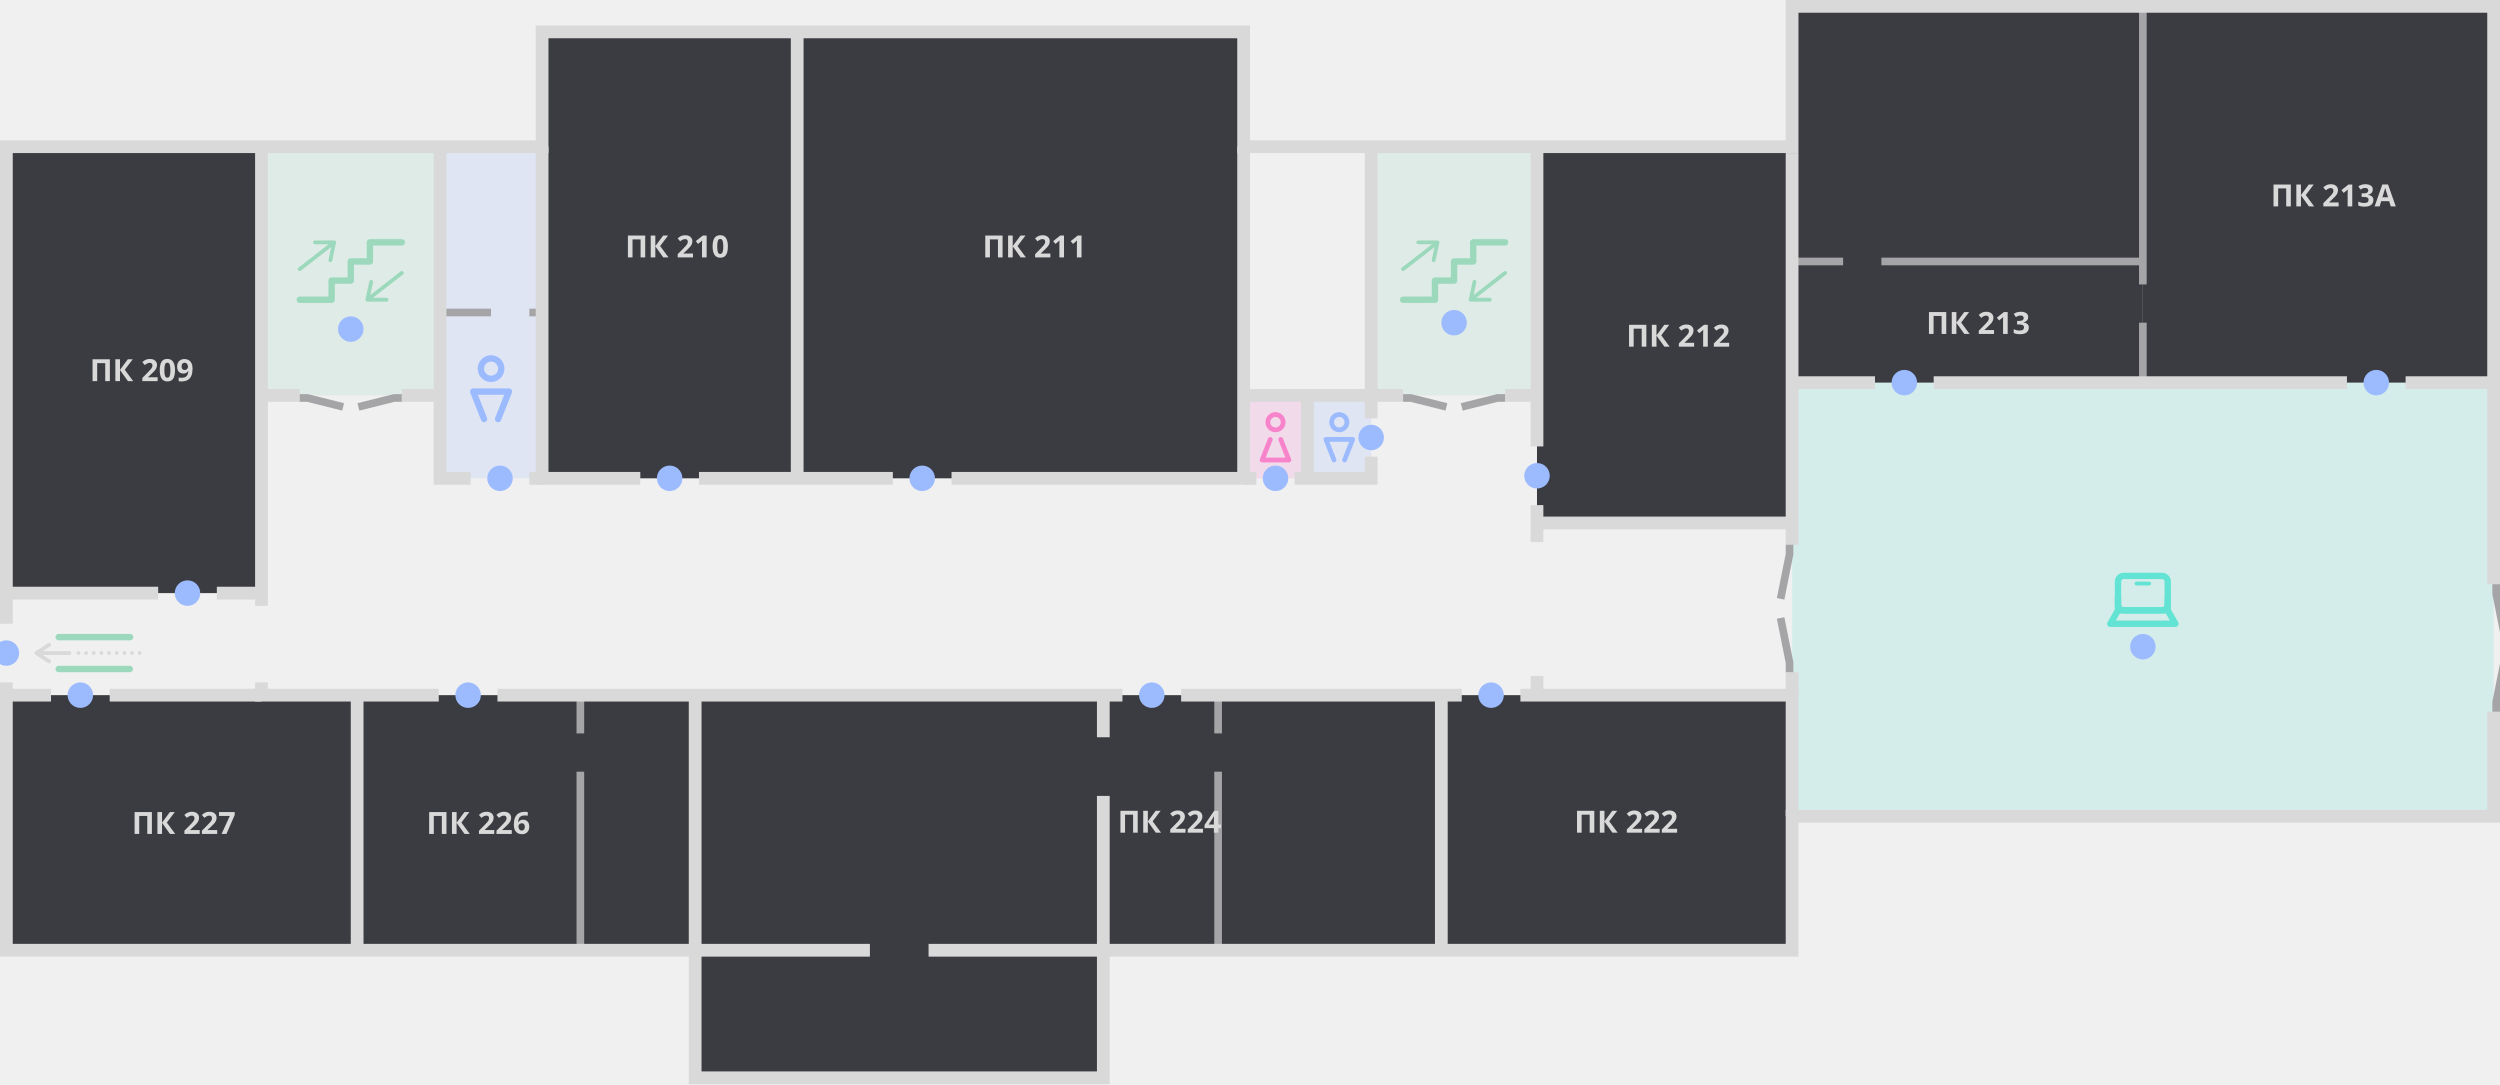
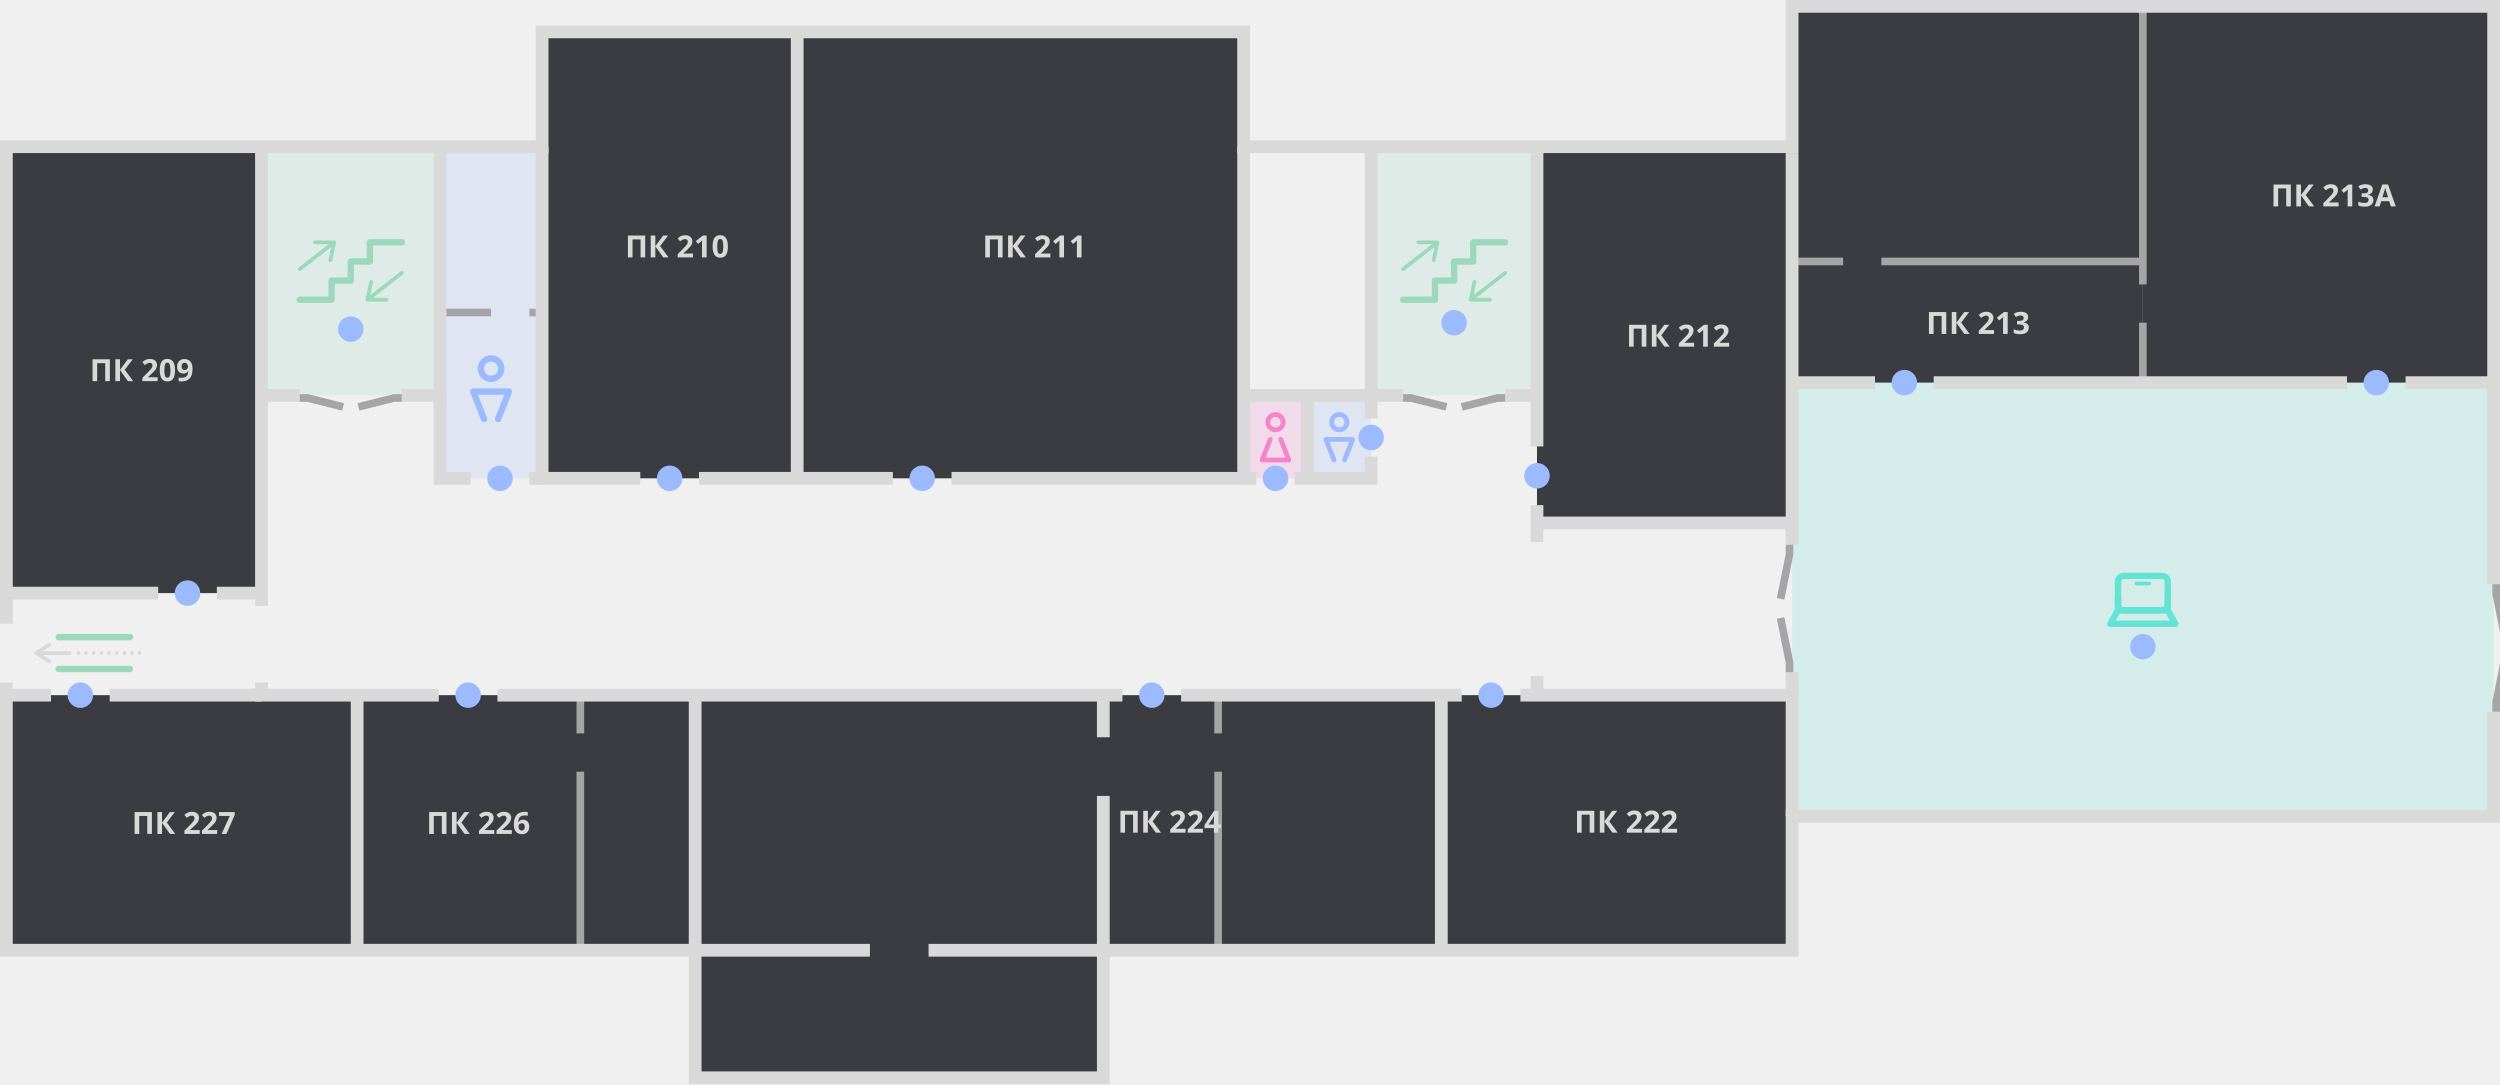
<svg xmlns="http://www.w3.org/2000/svg" width="1960" height="850" viewBox="0 0 1960 850" fill="none">
  <g id="PK-1-2" clip-path="url(#clip0_1_1512)">
    <g id="Spaces">
      <path id="pk-224" d="M545 545H1130V745H865V845H545V545Z" fill="#3B3C41" />
      <rect id="pk-1-2-stair-2" opacity="0.2" x="1075" y="115" width="130" height="195" fill="#9CD9BC" />
      <rect id="pk-1-2-stair-1" opacity="0.2" x="205" y="115" width="140" height="195" fill="#9CD9BC" />
      <rect id="pk-1-2-wcm-2" opacity="0.2" x="345" y="115" width="80" height="260" fill="#9CBBFF" />
      <rect id="pk-1-2-wcw" opacity="0.2" x="975" y="310" width="50" height="65" fill="#F783CB" />
      <rect id="pk-1-2-wcm-1" opacity="0.2" x="1025" y="310" width="50" height="65" fill="#9CBBFF" />
      <rect id="pk-227" x="5" y="545" width="275" height="200" fill="#3B3C41" />
      <rect id="pk-226" x="280" y="545" width="265" height="200" fill="#3B3C41" />
      <rect id="pk-213a" x="1680" y="5" width="275" height="295" fill="#3B3C41" />
      <rect id="pk-213" x="1405" y="5" width="275" height="295" fill="#3B3C41" />
      <rect id="pk-222" x="1130" y="545" width="275" height="200" fill="#3B3C41" />
      <rect id="pk-212" x="1205" y="115" width="200" height="295" fill="#3B3C41" />
      <rect id="pk-211" x="625" y="25" width="350" height="350" fill="#3B3C41" />
      <rect id="pk-210" x="425" y="25" width="200" height="350" fill="#3B3C41" />
      <rect id="pk-209" x="5" y="115" width="200" height="350" fill="#3B3C41" />
      <rect id="pk-1-2-cowork" opacity="0.2" x="1405" y="300" width="550" height="340" fill="#63E3D4" />
-       <path id="pk-1-2-crossing-2-2" opacity="0.01" d="M205 464L205 545.5L149.5 545.5L90.5 545.5L3 545.5L3 464L205 464Z" fill="#9CD9BC" />
+       <path id="!pk-1-2-crossing-2-2" opacity="0.01" d="M205 464L205 545.5L149.5 545.5L90.5 545.5L3 545.5L3 464L205 464Z" fill="#9CD9BC" />
    </g>
    <g id="Walls">
      <path id="Subtract" fill-rule="evenodd" clip-rule="evenodd" d="M870 578V545H860V578H870ZM870 624H860V745H870V624Z" fill="#D9D9D9" />
      <path id="Subtract_2" fill-rule="evenodd" clip-rule="evenodd" d="M958 575V545H952V575H958ZM958 605H952V745H958V605Z" fill="#A5A5A7" />
      <path id="Subtract_3" fill-rule="evenodd" clip-rule="evenodd" d="M1683 223V5H1677V223H1683ZM1683 253H1677V300H1683V253Z" fill="#A5A5A7" />
      <path id="Subtract_4" fill-rule="evenodd" clip-rule="evenodd" d="M458 575V545H452V575H458ZM458 605H452V745H458V605Z" fill="#A5A5A7" />
      <path id="Vneshniy kontur" fill-rule="evenodd" clip-rule="evenodd" d="M1400 0H1405H1955H1960V5V458H1950V10H1410V115V120H1405H975H970V115V30H430V115V120H425H10V489H0V115V110H5H420V25V20H425H975H980V25V110H1400V5V0ZM0 535V745V750H5H540V845V850H545H865H870V845V750H1405H1410V745V645H1955H1960V640V558H1950V635H1405H1400V640V740H865H860V745V840H550V745V740H545H10V535H0Z" fill="#D9D9D9" />
      <path id="Subtract_5" fill-rule="evenodd" clip-rule="evenodd" d="M682 750V740H545V750H682ZM728 750H865V740H728V750Z" fill="#D9D9D9" />
      <path id="Subtract_6" fill-rule="evenodd" clip-rule="evenodd" d="M1445 202H1405V208H1445V202ZM1475 208H1680V202H1475V208Z" fill="#A5A5A7" />
      <path id="Subtract_7" fill-rule="evenodd" clip-rule="evenodd" d="M385 242H345V248H385V242ZM415 248V242H425V248H415Z" fill="#A5A5A7" />
      <path id="Vector 351" d="M1075 310H975" stroke="#D9D9D9" stroke-width="10" />
      <path id="Vector 367" d="M1025 310V375" stroke="#D9D9D9" stroke-width="10" />
      <path id="Vector 366" d="M1405 540V640" stroke="#D9D9D9" stroke-width="10" />
      <path id="Vector 347" d="M625 375V25" stroke="#D9D9D9" stroke-width="10" />
      <path id="Vector 355" d="M1205 410H1405" stroke="#D9D9D9" stroke-width="10" />
      <path id="Vector 356" d="M280 745V545" stroke="#D9D9D9" stroke-width="10" />
      <path id="Vector 358" d="M545 745V545" stroke="#D9D9D9" stroke-width="10" />
      <path id="Vector 361" d="M1130 745V545" stroke="#D9D9D9" stroke-width="10" />
      <path id="Subtract_8" fill-rule="evenodd" clip-rule="evenodd" d="M344 550V540H200V550H344ZM390 550H880V540H390V550ZM1146 550H926V540H1146V550ZM1192 550H1405V540H1192V550Z" fill="#D9D9D9" />
      <path id="Subtract_9" fill-rule="evenodd" clip-rule="evenodd" d="M1100 305L1075 305V315L1100 315V305ZM1180 315L1205 315V305L1180 305V315Z" fill="#D9D9D9" />
      <path id="Subtract_10" fill-rule="evenodd" clip-rule="evenodd" d="M350 310V115H340V305H315V315H345H350V310ZM235 315V305H205V315H235Z" fill="#D9D9D9" />
      <path id="Subtract_11" fill-rule="evenodd" clip-rule="evenodd" d="M420 375V115H430V370H502V380H425H420V375ZM700 380H548V370H700V380ZM746 380H975H980V375V115H970V370H746V380Z" fill="#D9D9D9" />
      <path id="Vector 348" d="M205 403.953L205 475L205 115" stroke="#D9D9D9" stroke-width="10" />
      <path id="Vector 368" d="M205 535V545" stroke="#D9D9D9" stroke-width="10" />
      <path id="Subtract_12" fill-rule="evenodd" clip-rule="evenodd" d="M1210 350V115H1200V350H1210ZM1210 396H1200V425H1210V396Z" fill="#D9D9D9" />
      <path id="Vector 369" d="M1205 530V545" stroke="#D9D9D9" stroke-width="10" />
      <path id="Subtract_13" fill-rule="evenodd" clip-rule="evenodd" d="M340 310V375V380H345H369L369 370H350V310H340ZM415 370V380H425V370H415Z" fill="#D9D9D9" />
      <path id="Subtract_14" fill-rule="evenodd" clip-rule="evenodd" d="M1840 305V295H1516V305H1840ZM1886 305H1955V295H1886V305ZM1470 295V305H1405V295H1470Z" fill="#D9D9D9" />
      <path id="Subtract_15" fill-rule="evenodd" clip-rule="evenodd" d="M124 470V460H5V470H124ZM170 470H205V460H170V470Z" fill="#D9D9D9" />
      <path id="Subtract_16" fill-rule="evenodd" clip-rule="evenodd" d="M40 550V540H5V550H40ZM86 550H205V540H86V550Z" fill="#D9D9D9" />
      <path id="Subtract_17" fill-rule="evenodd" clip-rule="evenodd" d="M1080 115V328H1070V115H1080ZM1070 358H1080V375V380H1075H1015V370H1070V358ZM985 370H975V380H985L985 370Z" fill="#D9D9D9" />
      <path id="Subtract_18" fill-rule="evenodd" clip-rule="evenodd" d="M1410 427V120H1400V427H1410ZM1410 527H1400V545H1410V527Z" fill="#D9D9D9" />
    </g>
    <g id="Textes">
      <text id="text 1" fill="#D9D9D9" xml:space="preserve" style="white-space: pre" font-family="GothamSSm" font-size="24" font-weight="bold" letter-spacing="0em">
        <tspan x="1275.01" y="271.8">ПК 212</tspan>
      </text>
      <text id="text 2" fill="#D9D9D9" xml:space="preserve" style="white-space: pre" font-family="GothamSSm" font-size="24" font-weight="bold" letter-spacing="0em">
        <tspan x="1510.14" y="261.8">ПК 213</tspan>
      </text>
      <text id="text 3" fill="#D9D9D9" xml:space="preserve" style="white-space: pre" font-family="GothamSSm" font-size="24" font-weight="bold" letter-spacing="0em">
        <tspan x="1780.29" y="161.8">ПК 213А</tspan>
      </text>
      <text id="text 4" fill="#D9D9D9" xml:space="preserve" style="white-space: pre" font-family="GothamSSm" font-size="24" font-weight="bold" letter-spacing="0em">
        <tspan x="1234.22" y="652.8">ПК 222</tspan>
      </text>
      <text id="text 5" fill="#D9D9D9" xml:space="preserve" style="white-space: pre" font-family="GothamSSm" font-size="24" font-weight="bold" letter-spacing="0em">
        <tspan x="876.25" y="652.8">ПК 224</tspan>
      </text>
      <text id="text 6" fill="#D9D9D9" xml:space="preserve" style="white-space: pre" font-family="GothamSSm" font-size="24" font-weight="bold" letter-spacing="0em">
        <tspan x="334.309" y="653.8">ПК 226</tspan>
      </text>
      <text id="text 7" fill="#D9D9D9" xml:space="preserve" style="white-space: pre" font-family="GothamSSm" font-size="24" font-weight="bold" letter-spacing="0em">
        <tspan x="103.371" y="653.8">ПК 227</tspan>
      </text>
      <text id="text 8" fill="#D9D9D9" xml:space="preserve" style="white-space: pre" font-family="GothamSSm" font-size="24" font-weight="bold" letter-spacing="0em">
        <tspan x="70.406" y="298.8">ПК 209</tspan>
      </text>
      <text id="text 9" fill="#D9D9D9" xml:space="preserve" style="white-space: pre" font-family="GothamSSm" font-size="24" font-weight="bold" letter-spacing="0em">
        <tspan x="490.121" y="201.8">ПК 210</tspan>
      </text>
      <text id="text 10" fill="#D9D9D9" xml:space="preserve" style="white-space: pre" font-family="GothamSSm" font-size="24" font-weight="bold" letter-spacing="0em">
        <tspan x="770.305" y="201.8">ПК 211</tspan>
      </text>
    </g>
    <g id="Entrances">
      <circle id="12" cx="1863" cy="300" r="10" fill="#9CBBFF" />
      <circle id="11" cx="1493" cy="300" r="10" fill="#9CBBFF" />
      <circle id="10" cx="1169" cy="545" r="10" fill="#9CBBFF" />
      <circle id="8" cx="367" cy="545" r="10" fill="#9CBBFF" />
      <circle id="7" cx="63" cy="545" r="10" fill="#9CBBFF" />
      <circle id="6" cx="147" cy="465" r="10" fill="#9CBBFF" />
      <circle id="5" cx="1205" cy="373" r="10" fill="#9CBBFF" />
      <circle id="4" cx="392" cy="375" r="10" fill="#9CBBFF" />
      <circle id="16" cx="1680" cy="507" r="10" fill="#9CBBFF" />
      <circle id="13" cx="275" cy="258" r="10" fill="#9CBBFF" />
-       <circle id="15" cx="5" cy="512" r="10" fill="#9CBBFF" />
      <circle id="14" cx="1140" cy="253" r="10" fill="#9CBBFF" />
      <circle id="17" cx="1075" cy="343" r="10" fill="#9CBBFF" />
      <circle id="18" cx="1000" cy="375" r="10" fill="#9CBBFF" />
      <circle id="3" cx="903" cy="545" r="10" fill="#9CBBFF" />
      <circle id="2" cx="525" cy="375" r="10" fill="#9CBBFF" />
      <circle id="1" cx="723" cy="375" r="10" fill="#9CBBFF" />
    </g>
    <g id="Icons">
      <g id="Stair">
        <g id="Stair frame">
          <path id="Vector 152" d="M315 190H290V205H275V220H260V235H235" stroke="#9CD9BC" stroke-width="5" stroke-linecap="round" stroke-linejoin="round" />
          <path id="Vector 154" d="M247 190H262M262 190L259 204M262 190L235 211" stroke="#9CD9BC" stroke-width="3" stroke-linecap="round" stroke-linejoin="round" />
          <path id="Vector 155" d="M303 235H288M288 235L291 221M288 235L315 214" stroke="#9CD9BC" stroke-width="3" stroke-linecap="round" stroke-linejoin="round" />
        </g>
      </g>
      <g id="Stair_2">
        <g id="Stair frame_2">
          <path id="Vector 152_2" d="M1180 190H1155V205H1140V220H1125V235H1100" stroke="#9CD9BC" stroke-width="5" stroke-linecap="round" stroke-linejoin="round" />
          <path id="Vector 154_2" d="M1112 190H1127M1127 190L1124 204M1127 190L1100 211" stroke="#9CD9BC" stroke-width="3" stroke-linecap="round" stroke-linejoin="round" />
          <path id="Vector 155_2" d="M1168 235H1153M1153 235L1156 221M1153 235L1180 214" stroke="#9CD9BC" stroke-width="3" stroke-linecap="round" stroke-linejoin="round" />
        </g>
      </g>
      <g id="Doors" clip-path="url(#clip1_1_1512)">
        <path id="Vector 301" d="M281 319L309 312H315" stroke="#A5A5A7" stroke-width="6" />
        <path id="Vector 302" d="M269 319L241 312H235" stroke="#A5A5A7" stroke-width="6" />
      </g>
      <g id="Doors_2" clip-path="url(#clip2_1_1512)">
        <path id="Vector 301_2" d="M1146 319L1174 312H1180" stroke="#A5A5A7" stroke-width="6" />
        <path id="Vector 302_2" d="M1134 319L1106 312H1100" stroke="#A5A5A7" stroke-width="6" />
      </g>
      <g id="Men">
        <g id="Group 6">
          <path id="Vector 200" d="M390.5 328.5L399 307H371L379.5 328.5" stroke="#9CBBFF" stroke-width="5" stroke-linecap="round" stroke-linejoin="round" />
          <circle id="Ellipse 9" cx="385" cy="289" r="8" stroke="#9CBBFF" stroke-width="5" stroke-linecap="round" stroke-linejoin="round" />
        </g>
      </g>
      <g id="Men_2">
        <g id="Group 6_2">
          <path id="Vector 200_2" d="M1054.12 360.625L1060.5 344.5H1039.5L1045.87 360.625" stroke="#9CBBFF" stroke-width="3.75" stroke-linecap="round" stroke-linejoin="round" />
          <circle id="Ellipse 9_2" cx="1050" cy="331" r="6" stroke="#9CBBFF" stroke-width="3.75" stroke-linecap="round" stroke-linejoin="round" />
        </g>
      </g>
      <g id="Woman">
        <g id="Group 5">
          <path id="Vector 200_3" d="M1004.12 344.5L1010.5 360.625H989.5L995.875 344.5" stroke="#F783CB" stroke-width="3.75" stroke-linecap="round" stroke-linejoin="round" />
          <circle id="Ellipse 9_3" cx="1000" cy="331" r="6" stroke="#F783CB" stroke-width="3.75" stroke-linecap="round" stroke-linejoin="round" />
        </g>
      </g>
      <g id="Doors_3">
        <path id="Vector 301_3" d="M1396 484.5L1403 519.5L1403 527" stroke="#A5A5A7" stroke-width="6" />
        <path id="Vector 302_3" d="M1396 469.5L1403 434.5L1403 427" stroke="#A5A5A7" stroke-width="6" />
      </g>
      <g id="Coworking">
        <path id="Vector 287" d="M1660.5 478.5L1654.5 489H1680H1705.5L1699.5 478.5M1660.5 478.5H1699.5M1660.5 478.5V468.5M1699.5 478.5V470" stroke="#63E3D4" stroke-width="5" stroke-linecap="round" stroke-linejoin="round" />
        <path id="Vector 288" d="M1685 457.5H1675" stroke="#63E3D4" stroke-width="3" stroke-linecap="round" stroke-linejoin="round" />
        <rect id="Rectangle 60" x="1660.5" y="451.5" width="39" height="27" rx="4.5" stroke="#63E3D4" stroke-width="5" />
      </g>
      <g id="Doors_4">
        <path id="Vector 301_4" d="M1964 515.5L1957 550.5L1957 558" stroke="#A5A5A7" stroke-width="6" />
        <path id="Vector 302_4" d="M1964 500.5L1957 465.5L1957 458" stroke="#A5A5A7" stroke-width="6" />
      </g>
      <g id="Ð¡rossing">
        <g id="Group 24">
          <path id="Vector 320" d="M101.758 524.5L46 524.5" stroke="#9CD9BC" stroke-width="5" stroke-linecap="round" />
          <path id="Vector 323" d="M102 499.5L46 499.5" stroke="#9CD9BC" stroke-width="5" stroke-linecap="round" />
        </g>
        <g id="Group 25">
          <circle id="Ellipse 36" cx="85.5" cy="512" r="1.5" transform="rotate(-180 85.5 512)" fill="#D9D9D9" />
          <circle id="Ellipse 32" cx="109.5" cy="512" r="1.5" transform="rotate(-180 109.5 512)" fill="#D9D9D9" />
          <circle id="Ellipse 37" cx="79.5" cy="512" r="1.5" transform="rotate(-180 79.5 512)" fill="#D9D9D9" />
          <circle id="Ellipse 33" cx="103.5" cy="512" r="1.5" transform="rotate(-180 103.5 512)" fill="#D9D9D9" />
          <circle id="Ellipse 38" cx="73.5" cy="512" r="1.5" transform="rotate(-180 73.5 512)" fill="#D9D9D9" />
          <circle id="Ellipse 34" cx="97.5" cy="512" r="1.5" transform="rotate(-180 97.5 512)" fill="#D9D9D9" />
          <circle id="Ellipse 39" cx="67.5" cy="512" r="1.5" transform="rotate(-180 67.5 512)" fill="#D9D9D9" />
          <circle id="Ellipse 35" cx="91.5" cy="512" r="1.5" transform="rotate(-180 91.5 512)" fill="#D9D9D9" />
          <circle id="Ellipse 40" cx="61.5" cy="512" r="1.5" transform="rotate(-180 61.5 512)" fill="#D9D9D9" />
        </g>
        <path id="Vector 325" d="M54.501 512L28.501 512M28.501 512L38.501 518.5M28.501 512L38.501 505.5" stroke="#D9D9D9" stroke-width="3" stroke-miterlimit="1" stroke-linecap="round" stroke-linejoin="round" />
      </g>
    </g>
  </g>
  <defs>
    <clipPath id="clip0_1_1512">
      <rect width="1960" height="850" fill="white" />
    </clipPath>
    <clipPath id="clip1_1_1512">
      <rect width="80" height="13" fill="white" transform="matrix(-1 0 0 -1 315 322)" />
    </clipPath>
    <clipPath id="clip2_1_1512">
      <rect width="80" height="13" fill="white" transform="matrix(-1 0 0 -1 1180 322)" />
    </clipPath>
  </defs>
</svg>
